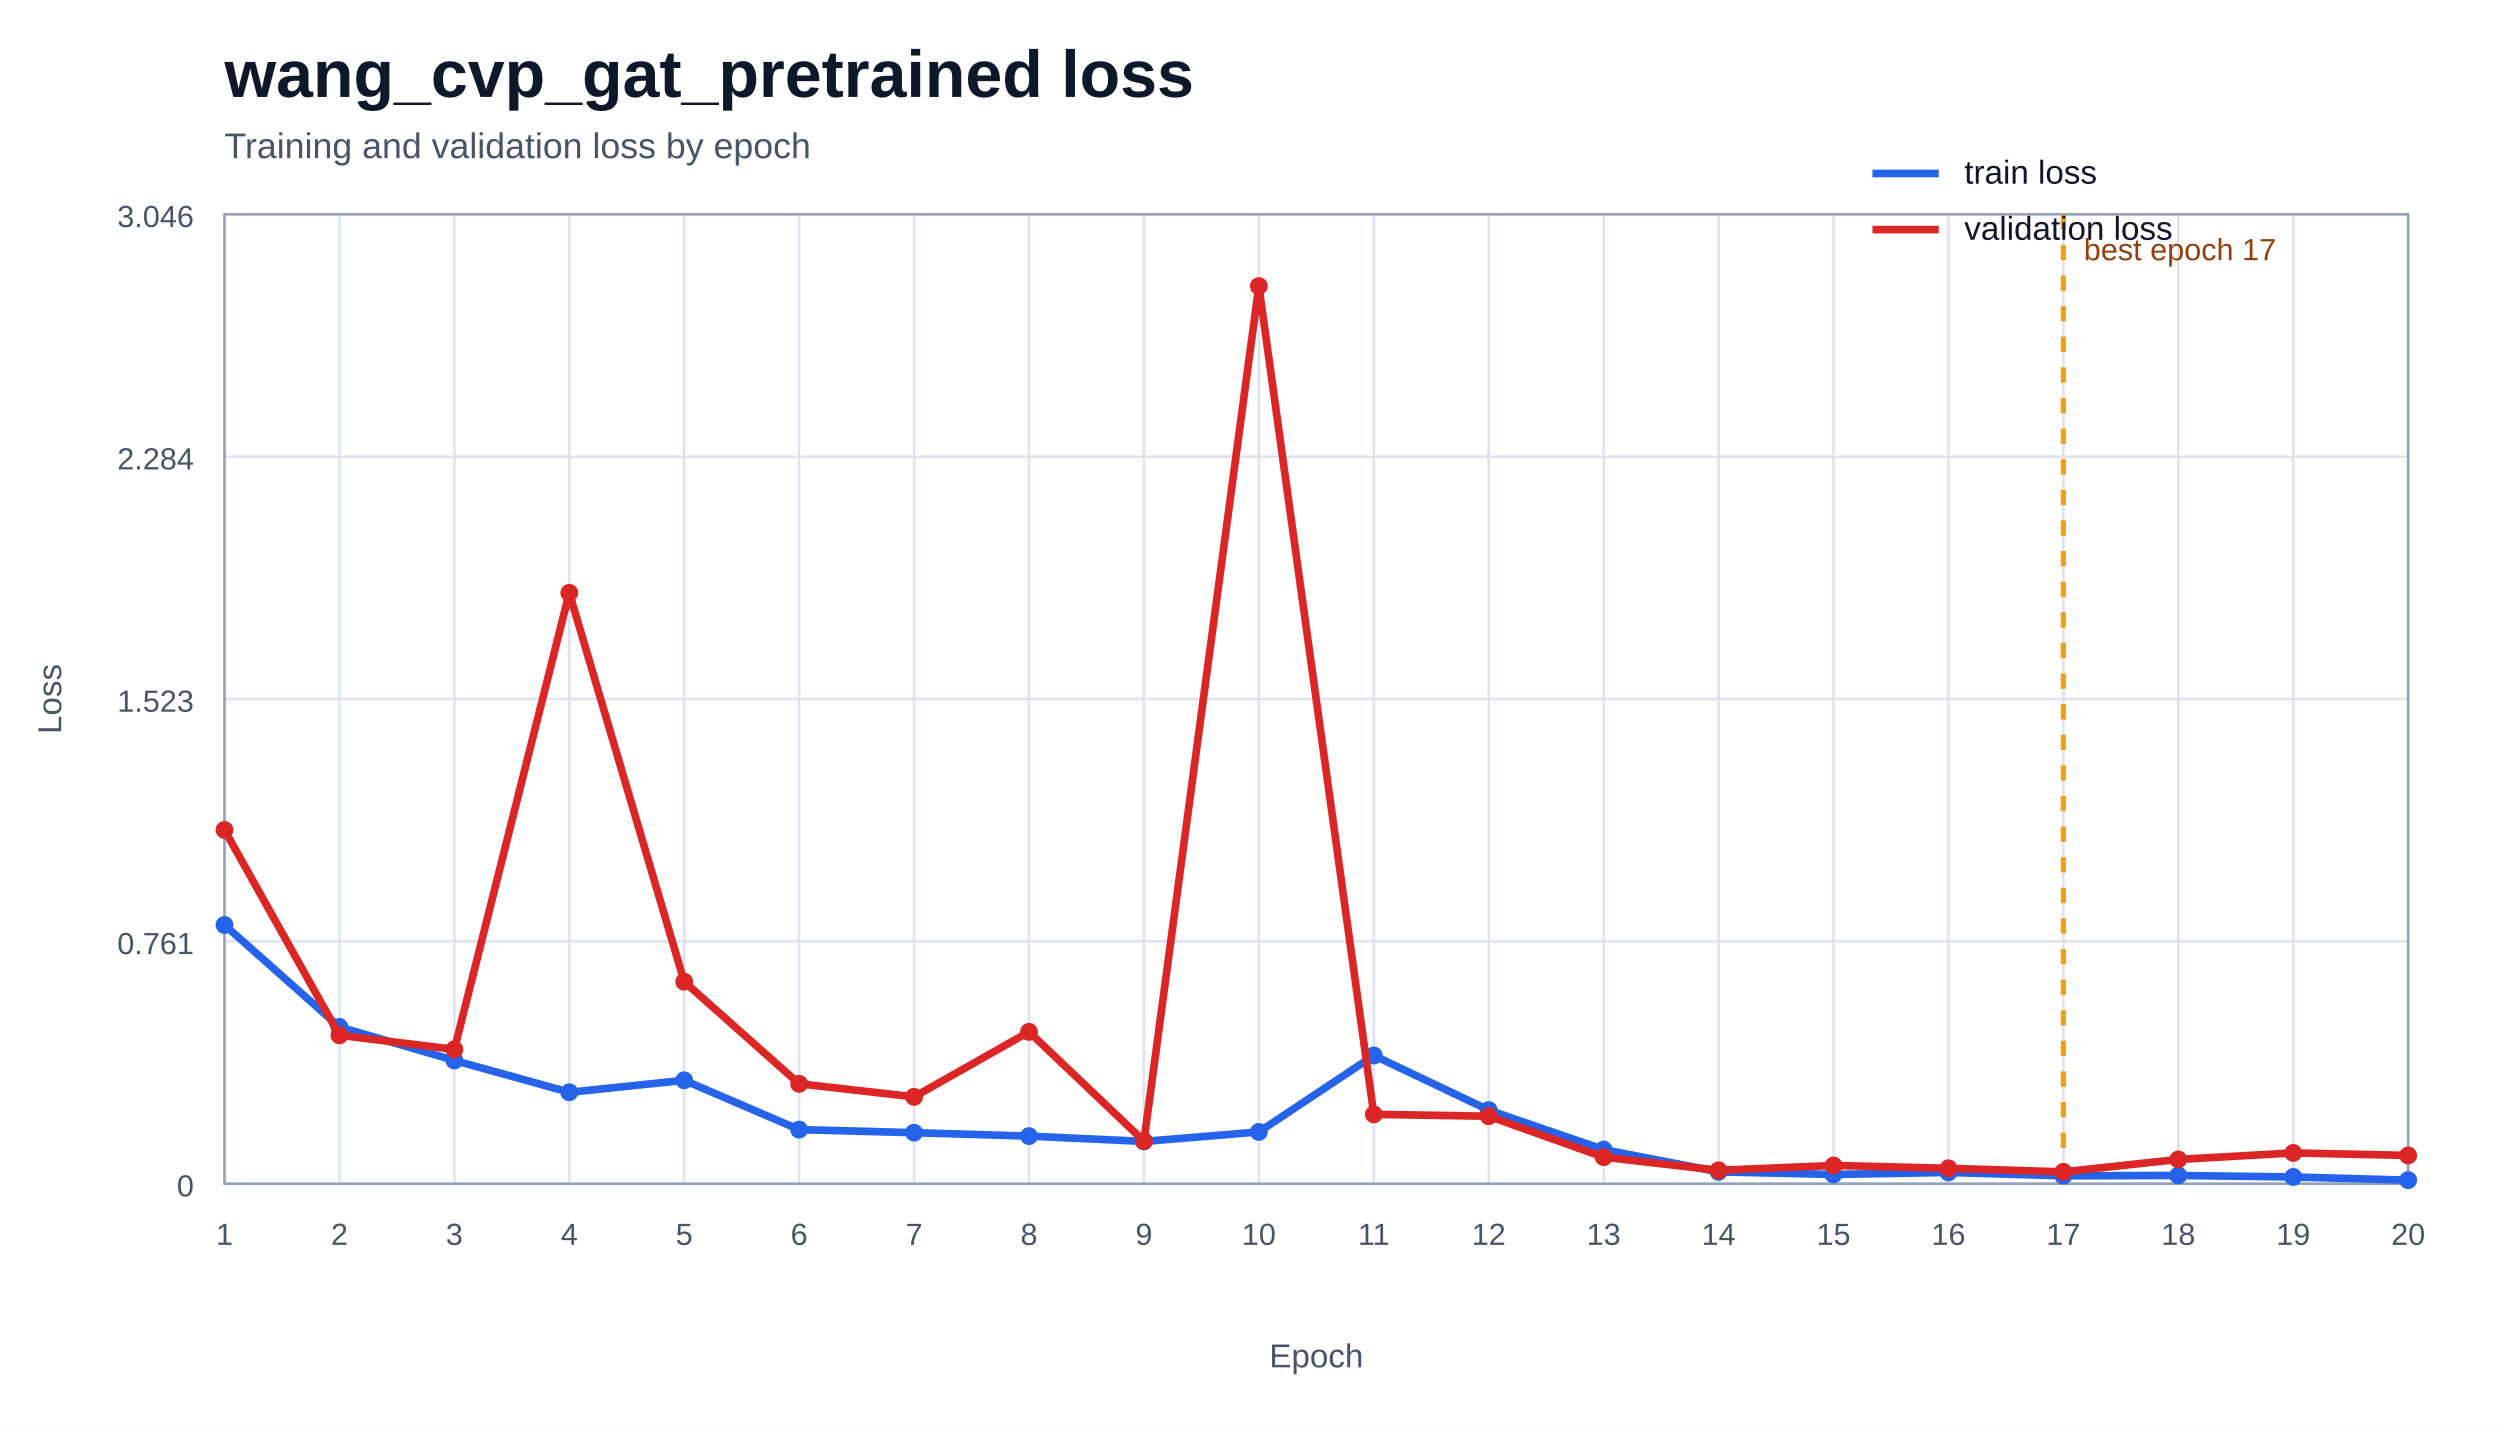
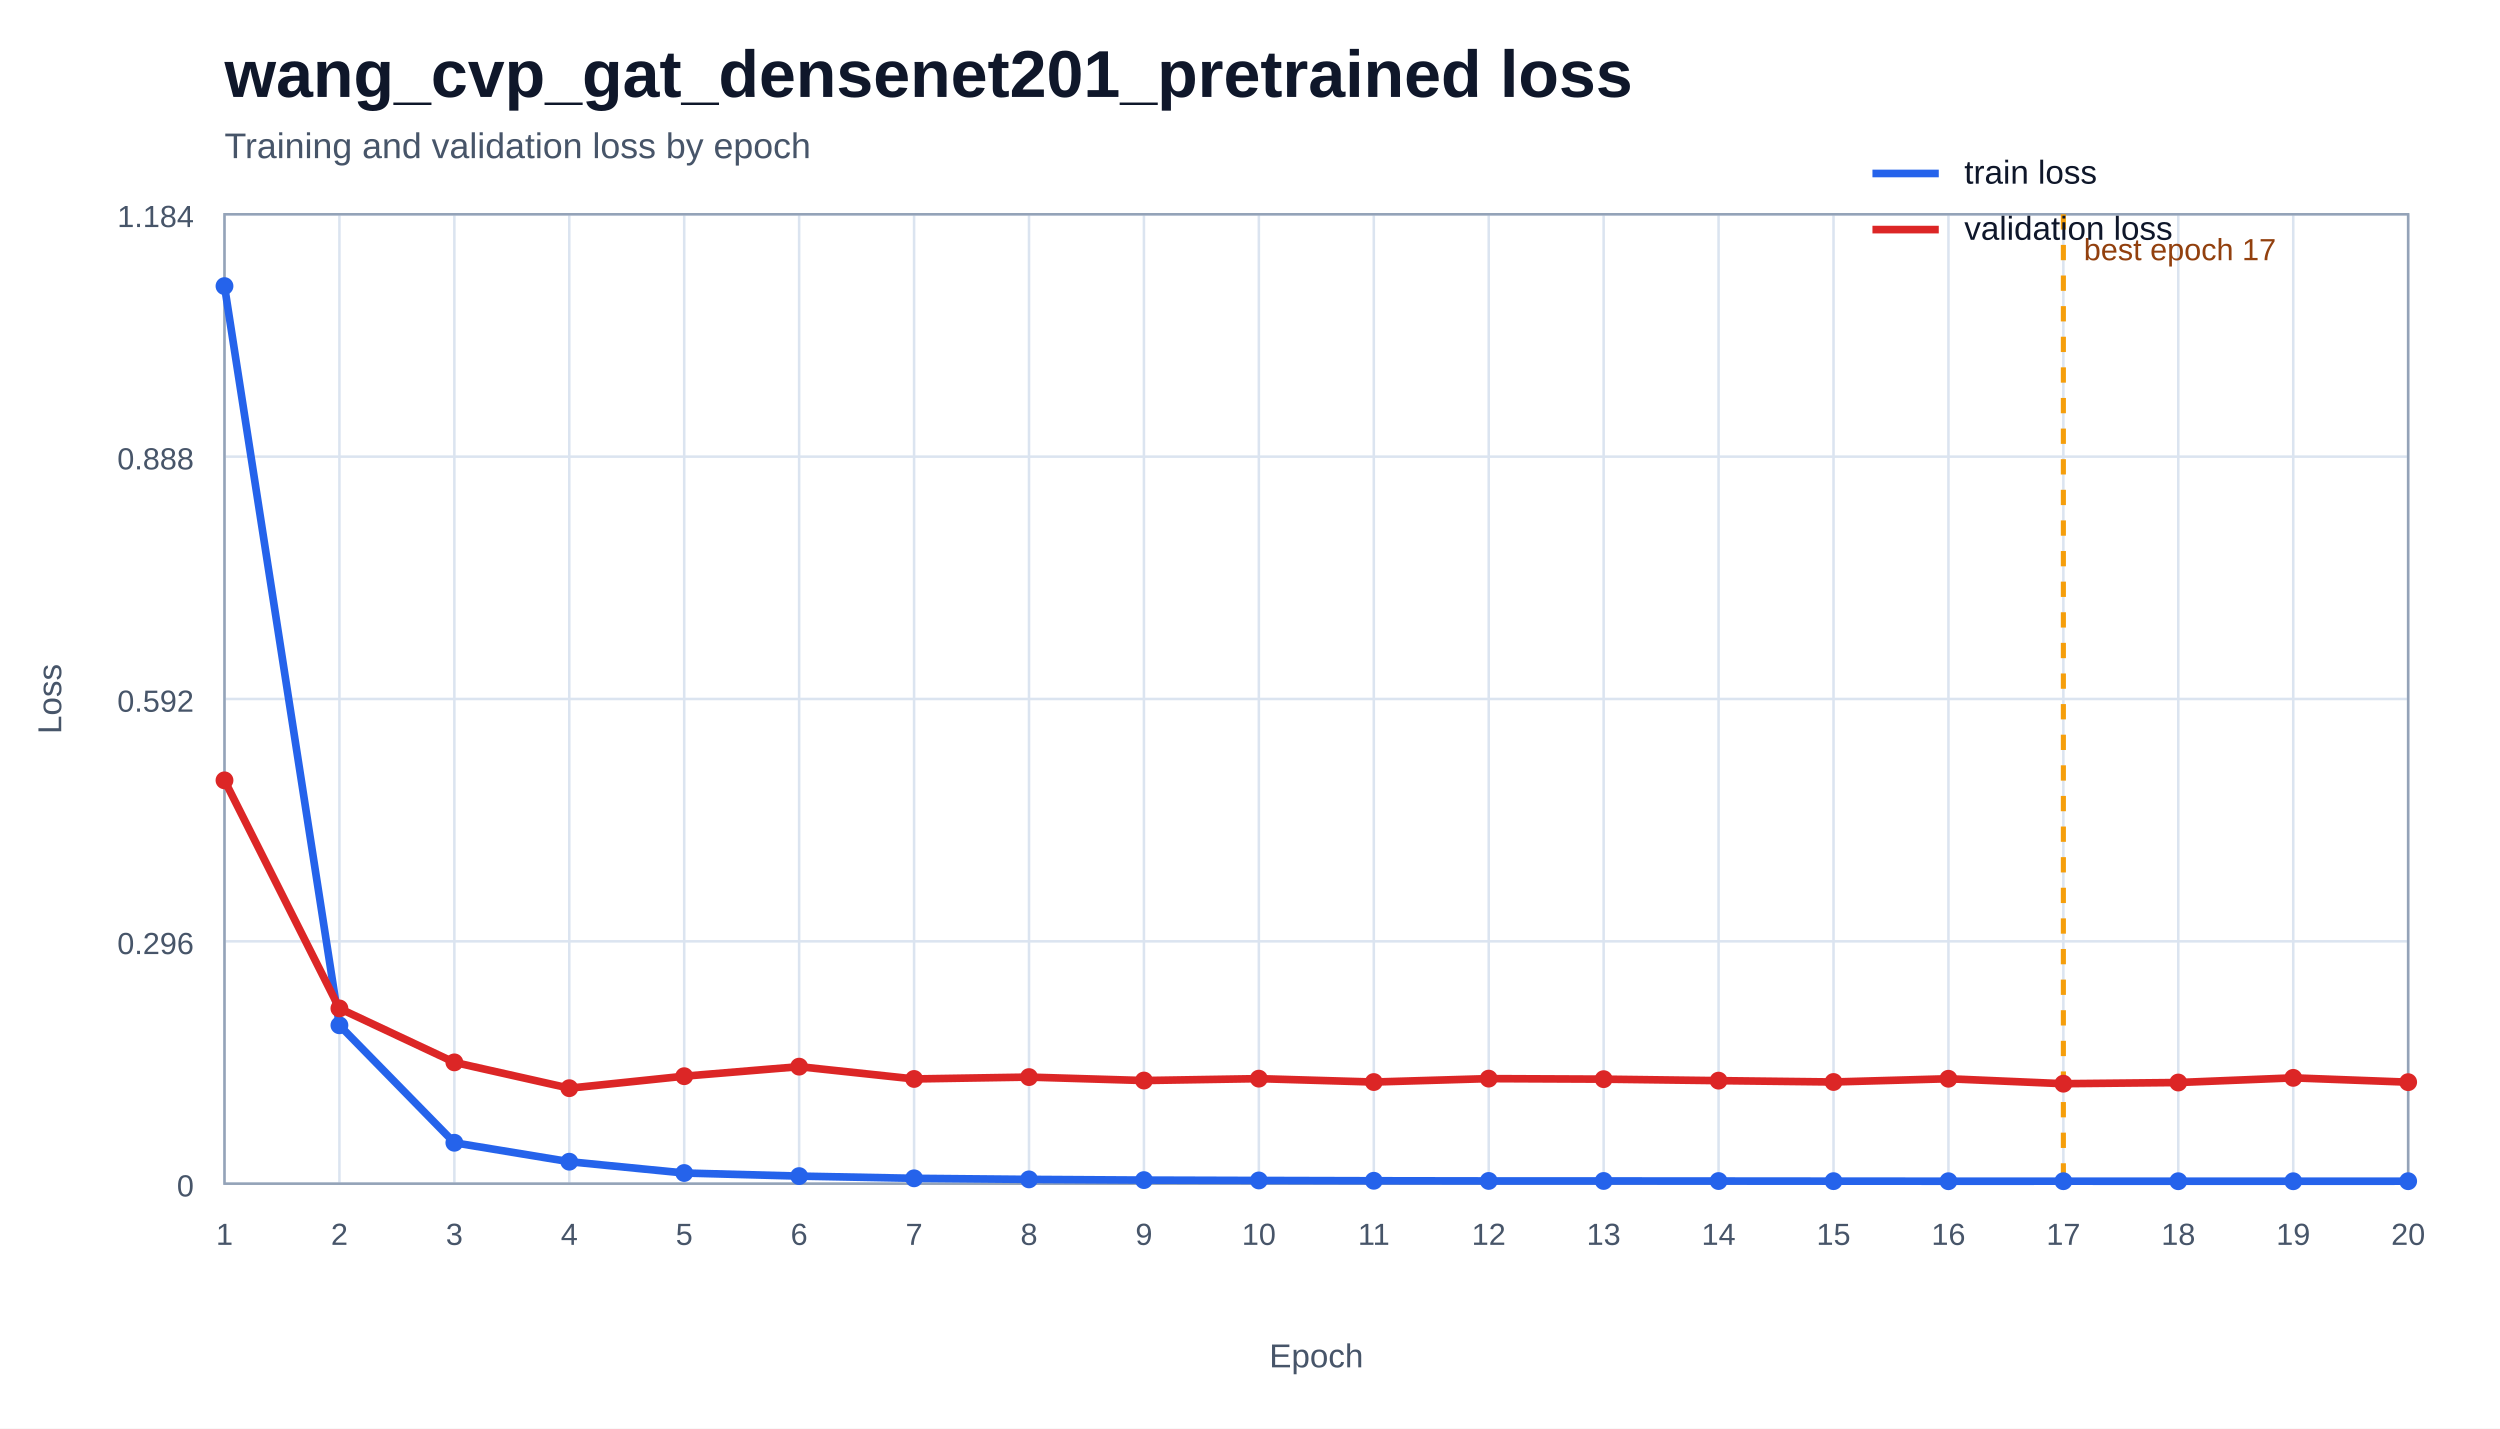
<svg xmlns="http://www.w3.org/2000/svg" width="980" height="560" viewBox="0 0 980 560">
  <rect width="980" height="560" fill="#ffffff" />
-   <text x="88" y="38" font-family="Arial, sans-serif" font-size="26" font-weight="700" fill="#0f172a">wang_cvp_gat_pretrained loss</text>
+   <text x="88" y="38" font-family="Arial, sans-serif" font-size="26" font-weight="700" fill="#0f172a">wang_cvp_gat_densenet201_pretrained loss</text>
  <text x="88" y="62" font-family="Arial, sans-serif" font-size="14" fill="#475569">Training and validation loss by epoch</text>
  <line x1="88" y1="464.00" x2="944" y2="464.00" stroke="#dbe4f0" stroke-width="1" />
  <text x="76" y="469.00" text-anchor="end" font-family="Arial, sans-serif" font-size="12" fill="#475569">0</text>
  <line x1="88" y1="369.00" x2="944" y2="369.00" stroke="#dbe4f0" stroke-width="1" />
-   <text x="76" y="374.00" text-anchor="end" font-family="Arial, sans-serif" font-size="12" fill="#475569">0.761</text>
+   <text x="76" y="374.00" text-anchor="end" font-family="Arial, sans-serif" font-size="12" fill="#475569">0.296</text>
  <line x1="88" y1="274.00" x2="944" y2="274.00" stroke="#dbe4f0" stroke-width="1" />
-   <text x="76" y="279.00" text-anchor="end" font-family="Arial, sans-serif" font-size="12" fill="#475569">1.523</text>
+   <text x="76" y="279.00" text-anchor="end" font-family="Arial, sans-serif" font-size="12" fill="#475569">0.592</text>
  <line x1="88" y1="179.00" x2="944" y2="179.00" stroke="#dbe4f0" stroke-width="1" />
-   <text x="76" y="184.00" text-anchor="end" font-family="Arial, sans-serif" font-size="12" fill="#475569">2.284</text>
+   <text x="76" y="184.00" text-anchor="end" font-family="Arial, sans-serif" font-size="12" fill="#475569">0.888</text>
  <line x1="88" y1="84.00" x2="944" y2="84.00" stroke="#dbe4f0" stroke-width="1" />
-   <text x="76" y="89.00" text-anchor="end" font-family="Arial, sans-serif" font-size="12" fill="#475569">3.046</text>
+   <text x="76" y="89.00" text-anchor="end" font-family="Arial, sans-serif" font-size="12" fill="#475569">1.184</text>
  <line x1="88.00" y1="84" x2="88.00" y2="464" stroke="#dbe4f0" stroke-width="1" />
  <text x="88.00" y="488" text-anchor="middle" font-family="Arial, sans-serif" font-size="12" fill="#475569">1</text>
  <line x1="133.05" y1="84" x2="133.05" y2="464" stroke="#dbe4f0" stroke-width="1" />
  <text x="133.05" y="488" text-anchor="middle" font-family="Arial, sans-serif" font-size="12" fill="#475569">2</text>
  <line x1="178.11" y1="84" x2="178.11" y2="464" stroke="#dbe4f0" stroke-width="1" />
  <text x="178.11" y="488" text-anchor="middle" font-family="Arial, sans-serif" font-size="12" fill="#475569">3</text>
  <line x1="223.16" y1="84" x2="223.16" y2="464" stroke="#dbe4f0" stroke-width="1" />
  <text x="223.16" y="488" text-anchor="middle" font-family="Arial, sans-serif" font-size="12" fill="#475569">4</text>
  <line x1="268.21" y1="84" x2="268.21" y2="464" stroke="#dbe4f0" stroke-width="1" />
  <text x="268.21" y="488" text-anchor="middle" font-family="Arial, sans-serif" font-size="12" fill="#475569">5</text>
  <line x1="313.26" y1="84" x2="313.26" y2="464" stroke="#dbe4f0" stroke-width="1" />
  <text x="313.26" y="488" text-anchor="middle" font-family="Arial, sans-serif" font-size="12" fill="#475569">6</text>
  <line x1="358.32" y1="84" x2="358.32" y2="464" stroke="#dbe4f0" stroke-width="1" />
  <text x="358.32" y="488" text-anchor="middle" font-family="Arial, sans-serif" font-size="12" fill="#475569">7</text>
  <line x1="403.37" y1="84" x2="403.37" y2="464" stroke="#dbe4f0" stroke-width="1" />
  <text x="403.37" y="488" text-anchor="middle" font-family="Arial, sans-serif" font-size="12" fill="#475569">8</text>
  <line x1="448.42" y1="84" x2="448.42" y2="464" stroke="#dbe4f0" stroke-width="1" />
  <text x="448.42" y="488" text-anchor="middle" font-family="Arial, sans-serif" font-size="12" fill="#475569">9</text>
  <line x1="493.47" y1="84" x2="493.47" y2="464" stroke="#dbe4f0" stroke-width="1" />
  <text x="493.47" y="488" text-anchor="middle" font-family="Arial, sans-serif" font-size="12" fill="#475569">10</text>
  <line x1="538.53" y1="84" x2="538.53" y2="464" stroke="#dbe4f0" stroke-width="1" />
  <text x="538.53" y="488" text-anchor="middle" font-family="Arial, sans-serif" font-size="12" fill="#475569">11</text>
  <line x1="583.58" y1="84" x2="583.58" y2="464" stroke="#dbe4f0" stroke-width="1" />
  <text x="583.58" y="488" text-anchor="middle" font-family="Arial, sans-serif" font-size="12" fill="#475569">12</text>
  <line x1="628.63" y1="84" x2="628.63" y2="464" stroke="#dbe4f0" stroke-width="1" />
  <text x="628.63" y="488" text-anchor="middle" font-family="Arial, sans-serif" font-size="12" fill="#475569">13</text>
  <line x1="673.68" y1="84" x2="673.68" y2="464" stroke="#dbe4f0" stroke-width="1" />
  <text x="673.68" y="488" text-anchor="middle" font-family="Arial, sans-serif" font-size="12" fill="#475569">14</text>
  <line x1="718.74" y1="84" x2="718.74" y2="464" stroke="#dbe4f0" stroke-width="1" />
  <text x="718.74" y="488" text-anchor="middle" font-family="Arial, sans-serif" font-size="12" fill="#475569">15</text>
  <line x1="763.79" y1="84" x2="763.79" y2="464" stroke="#dbe4f0" stroke-width="1" />
  <text x="763.79" y="488" text-anchor="middle" font-family="Arial, sans-serif" font-size="12" fill="#475569">16</text>
  <line x1="808.84" y1="84" x2="808.84" y2="464" stroke="#dbe4f0" stroke-width="1" />
  <text x="808.84" y="488" text-anchor="middle" font-family="Arial, sans-serif" font-size="12" fill="#475569">17</text>
  <line x1="853.89" y1="84" x2="853.89" y2="464" stroke="#dbe4f0" stroke-width="1" />
  <text x="853.89" y="488" text-anchor="middle" font-family="Arial, sans-serif" font-size="12" fill="#475569">18</text>
  <line x1="898.95" y1="84" x2="898.95" y2="464" stroke="#dbe4f0" stroke-width="1" />
  <text x="898.95" y="488" text-anchor="middle" font-family="Arial, sans-serif" font-size="12" fill="#475569">19</text>
  <line x1="944.00" y1="84" x2="944.00" y2="464" stroke="#dbe4f0" stroke-width="1" />
  <text x="944.00" y="488" text-anchor="middle" font-family="Arial, sans-serif" font-size="12" fill="#475569">20</text>
  <rect x="88" y="84" width="856" height="380" fill="none" stroke="#94a3b8" stroke-width="1" />
  <line x1="808.84" y1="84" x2="808.84" y2="464" stroke="#f59e0b" stroke-width="2" stroke-dasharray="6 6" />
  <text x="816.84" y="102" font-family="Arial, sans-serif" font-size="12" fill="#92400e">best epoch 17</text>
  <line x1="734" y1="68" x2="760" y2="68" stroke="#2563eb" stroke-width="3" />
  <text x="770" y="72" font-family="Arial, sans-serif" font-size="13" fill="#0f172a">train loss</text>
  <line x1="734" y1="90" x2="760" y2="90" stroke="#dc2626" stroke-width="3" />
  <text x="770" y="94" font-family="Arial, sans-serif" font-size="13" fill="#0f172a">validation loss</text>
-   <polyline fill="none" stroke="#2563eb" stroke-width="3" stroke-linecap="round" stroke-linejoin="round" points="88.00,362.59 133.05,402.56 178.11,415.70 223.16,428.18 268.21,423.48 313.26,442.81 358.32,444.01 403.37,445.36 448.42,447.44 493.47,443.72 538.53,413.75 583.58,435.16 628.63,450.64 673.68,459.37 718.74,460.39 763.79,459.60 808.84,460.92 853.89,460.78 898.95,461.37 944.00,462.62" />
-   <circle cx="88.00" cy="362.59" r="3.5" fill="#2563eb" />
-   <circle cx="133.05" cy="402.56" r="3.5" fill="#2563eb" />
-   <circle cx="178.11" cy="415.70" r="3.5" fill="#2563eb" />
-   <circle cx="223.16" cy="428.18" r="3.5" fill="#2563eb" />
-   <circle cx="268.21" cy="423.48" r="3.5" fill="#2563eb" />
-   <circle cx="313.26" cy="442.81" r="3.5" fill="#2563eb" />
-   <circle cx="358.32" cy="444.01" r="3.5" fill="#2563eb" />
-   <circle cx="403.37" cy="445.36" r="3.5" fill="#2563eb" />
-   <circle cx="448.42" cy="447.44" r="3.5" fill="#2563eb" />
-   <circle cx="493.47" cy="443.72" r="3.5" fill="#2563eb" />
-   <circle cx="538.53" cy="413.75" r="3.5" fill="#2563eb" />
-   <circle cx="583.58" cy="435.16" r="3.5" fill="#2563eb" />
-   <circle cx="628.63" cy="450.64" r="3.5" fill="#2563eb" />
-   <circle cx="673.68" cy="459.37" r="3.5" fill="#2563eb" />
-   <circle cx="718.74" cy="460.39" r="3.5" fill="#2563eb" />
-   <circle cx="763.79" cy="459.60" r="3.5" fill="#2563eb" />
-   <circle cx="808.84" cy="460.92" r="3.5" fill="#2563eb" />
-   <circle cx="853.89" cy="460.78" r="3.5" fill="#2563eb" />
-   <circle cx="898.95" cy="461.37" r="3.5" fill="#2563eb" />
-   <circle cx="944.00" cy="462.62" r="3.5" fill="#2563eb" />
-   <polyline fill="none" stroke="#dc2626" stroke-width="3" stroke-linecap="round" stroke-linejoin="round" points="88.00,325.34 133.05,405.83 178.11,411.36 223.16,232.39 268.21,384.84 313.26,424.85 358.32,429.97 403.37,404.49 448.42,447.31 493.47,112.15 538.53,436.83 583.58,437.56 628.63,453.61 673.68,458.76 718.74,456.87 763.79,457.98 808.84,459.37 853.89,454.50 898.95,451.95 944.00,452.93" />
-   <circle cx="88.00" cy="325.34" r="3.5" fill="#dc2626" />
-   <circle cx="133.05" cy="405.83" r="3.5" fill="#dc2626" />
-   <circle cx="178.11" cy="411.36" r="3.5" fill="#dc2626" />
-   <circle cx="223.16" cy="232.39" r="3.5" fill="#dc2626" />
-   <circle cx="268.21" cy="384.84" r="3.5" fill="#dc2626" />
-   <circle cx="313.26" cy="424.85" r="3.5" fill="#dc2626" />
-   <circle cx="358.32" cy="429.97" r="3.5" fill="#dc2626" />
-   <circle cx="403.37" cy="404.49" r="3.5" fill="#dc2626" />
-   <circle cx="448.42" cy="447.31" r="3.5" fill="#dc2626" />
-   <circle cx="493.47" cy="112.15" r="3.5" fill="#dc2626" />
-   <circle cx="538.53" cy="436.83" r="3.5" fill="#dc2626" />
-   <circle cx="583.58" cy="437.56" r="3.5" fill="#dc2626" />
-   <circle cx="628.63" cy="453.61" r="3.5" fill="#dc2626" />
-   <circle cx="673.68" cy="458.76" r="3.5" fill="#dc2626" />
-   <circle cx="718.74" cy="456.87" r="3.5" fill="#dc2626" />
-   <circle cx="763.79" cy="457.98" r="3.5" fill="#dc2626" />
-   <circle cx="808.84" cy="459.37" r="3.5" fill="#dc2626" />
-   <circle cx="853.89" cy="454.50" r="3.5" fill="#dc2626" />
-   <circle cx="898.95" cy="451.95" r="3.5" fill="#dc2626" />
-   <circle cx="944.00" cy="452.93" r="3.5" fill="#dc2626" />
+   <polyline fill="none" stroke="#2563eb" stroke-width="3" stroke-linecap="round" stroke-linejoin="round" points="88.00,112.15 133.05,401.91 178.11,447.96 223.16,455.39 268.21,459.82 313.26,461.03 358.32,461.90 403.37,462.32 448.42,462.60 493.47,462.74 538.53,462.86 583.58,462.93 628.63,462.94 673.68,462.97 718.74,463.01 763.79,463.04 808.84,463.03 853.89,463.04 898.95,463.05 944.00,463.03" />
+   <circle cx="88.00" cy="112.15" r="3.5" fill="#2563eb" />
+   <circle cx="133.05" cy="401.91" r="3.5" fill="#2563eb" />
+   <circle cx="178.11" cy="447.96" r="3.5" fill="#2563eb" />
+   <circle cx="223.16" cy="455.39" r="3.5" fill="#2563eb" />
+   <circle cx="268.21" cy="459.82" r="3.5" fill="#2563eb" />
+   <circle cx="313.26" cy="461.03" r="3.5" fill="#2563eb" />
+   <circle cx="358.32" cy="461.90" r="3.5" fill="#2563eb" />
+   <circle cx="403.37" cy="462.32" r="3.5" fill="#2563eb" />
+   <circle cx="448.42" cy="462.60" r="3.5" fill="#2563eb" />
+   <circle cx="493.47" cy="462.74" r="3.5" fill="#2563eb" />
+   <circle cx="538.53" cy="462.86" r="3.5" fill="#2563eb" />
+   <circle cx="583.58" cy="462.93" r="3.5" fill="#2563eb" />
+   <circle cx="628.63" cy="462.94" r="3.5" fill="#2563eb" />
+   <circle cx="673.68" cy="462.97" r="3.5" fill="#2563eb" />
+   <circle cx="718.74" cy="463.01" r="3.5" fill="#2563eb" />
+   <circle cx="763.79" cy="463.04" r="3.5" fill="#2563eb" />
+   <circle cx="808.84" cy="463.03" r="3.5" fill="#2563eb" />
+   <circle cx="853.89" cy="463.04" r="3.5" fill="#2563eb" />
+   <circle cx="898.95" cy="463.05" r="3.5" fill="#2563eb" />
+   <circle cx="944.00" cy="463.03" r="3.5" fill="#2563eb" />
+   <polyline fill="none" stroke="#dc2626" stroke-width="3" stroke-linecap="round" stroke-linejoin="round" points="88.00,305.90 133.05,395.30 178.11,416.45 223.16,426.57 268.21,421.87 313.26,418.13 358.32,422.95 403.37,422.22 448.42,423.57 493.47,422.83 538.53,424.16 583.58,422.82 628.63,423.03 673.68,423.61 718.74,424.14 763.79,422.87 808.84,424.81 853.89,424.35 898.95,422.52 944.00,424.21" />
+   <circle cx="88.00" cy="305.90" r="3.5" fill="#dc2626" />
+   <circle cx="133.05" cy="395.30" r="3.5" fill="#dc2626" />
+   <circle cx="178.11" cy="416.45" r="3.5" fill="#dc2626" />
+   <circle cx="223.16" cy="426.57" r="3.5" fill="#dc2626" />
+   <circle cx="268.21" cy="421.87" r="3.5" fill="#dc2626" />
+   <circle cx="313.26" cy="418.13" r="3.5" fill="#dc2626" />
+   <circle cx="358.32" cy="422.95" r="3.5" fill="#dc2626" />
+   <circle cx="403.37" cy="422.22" r="3.5" fill="#dc2626" />
+   <circle cx="448.42" cy="423.57" r="3.5" fill="#dc2626" />
+   <circle cx="493.47" cy="422.83" r="3.5" fill="#dc2626" />
+   <circle cx="538.53" cy="424.16" r="3.5" fill="#dc2626" />
+   <circle cx="583.58" cy="422.82" r="3.5" fill="#dc2626" />
+   <circle cx="628.63" cy="423.03" r="3.5" fill="#dc2626" />
+   <circle cx="673.68" cy="423.61" r="3.5" fill="#dc2626" />
+   <circle cx="718.74" cy="424.14" r="3.5" fill="#dc2626" />
+   <circle cx="763.79" cy="422.87" r="3.5" fill="#dc2626" />
+   <circle cx="808.84" cy="424.81" r="3.5" fill="#dc2626" />
+   <circle cx="853.89" cy="424.35" r="3.5" fill="#dc2626" />
+   <circle cx="898.95" cy="422.52" r="3.5" fill="#dc2626" />
+   <circle cx="944.00" cy="424.21" r="3.5" fill="#dc2626" />
  <text x="516.00" y="536" text-anchor="middle" font-family="Arial, sans-serif" font-size="13" fill="#475569">Epoch</text>
  <text x="24" y="274.00" text-anchor="middle" font-family="Arial, sans-serif" font-size="13" fill="#475569" transform="rotate(-90 24 274.00)">Loss</text>
</svg>
